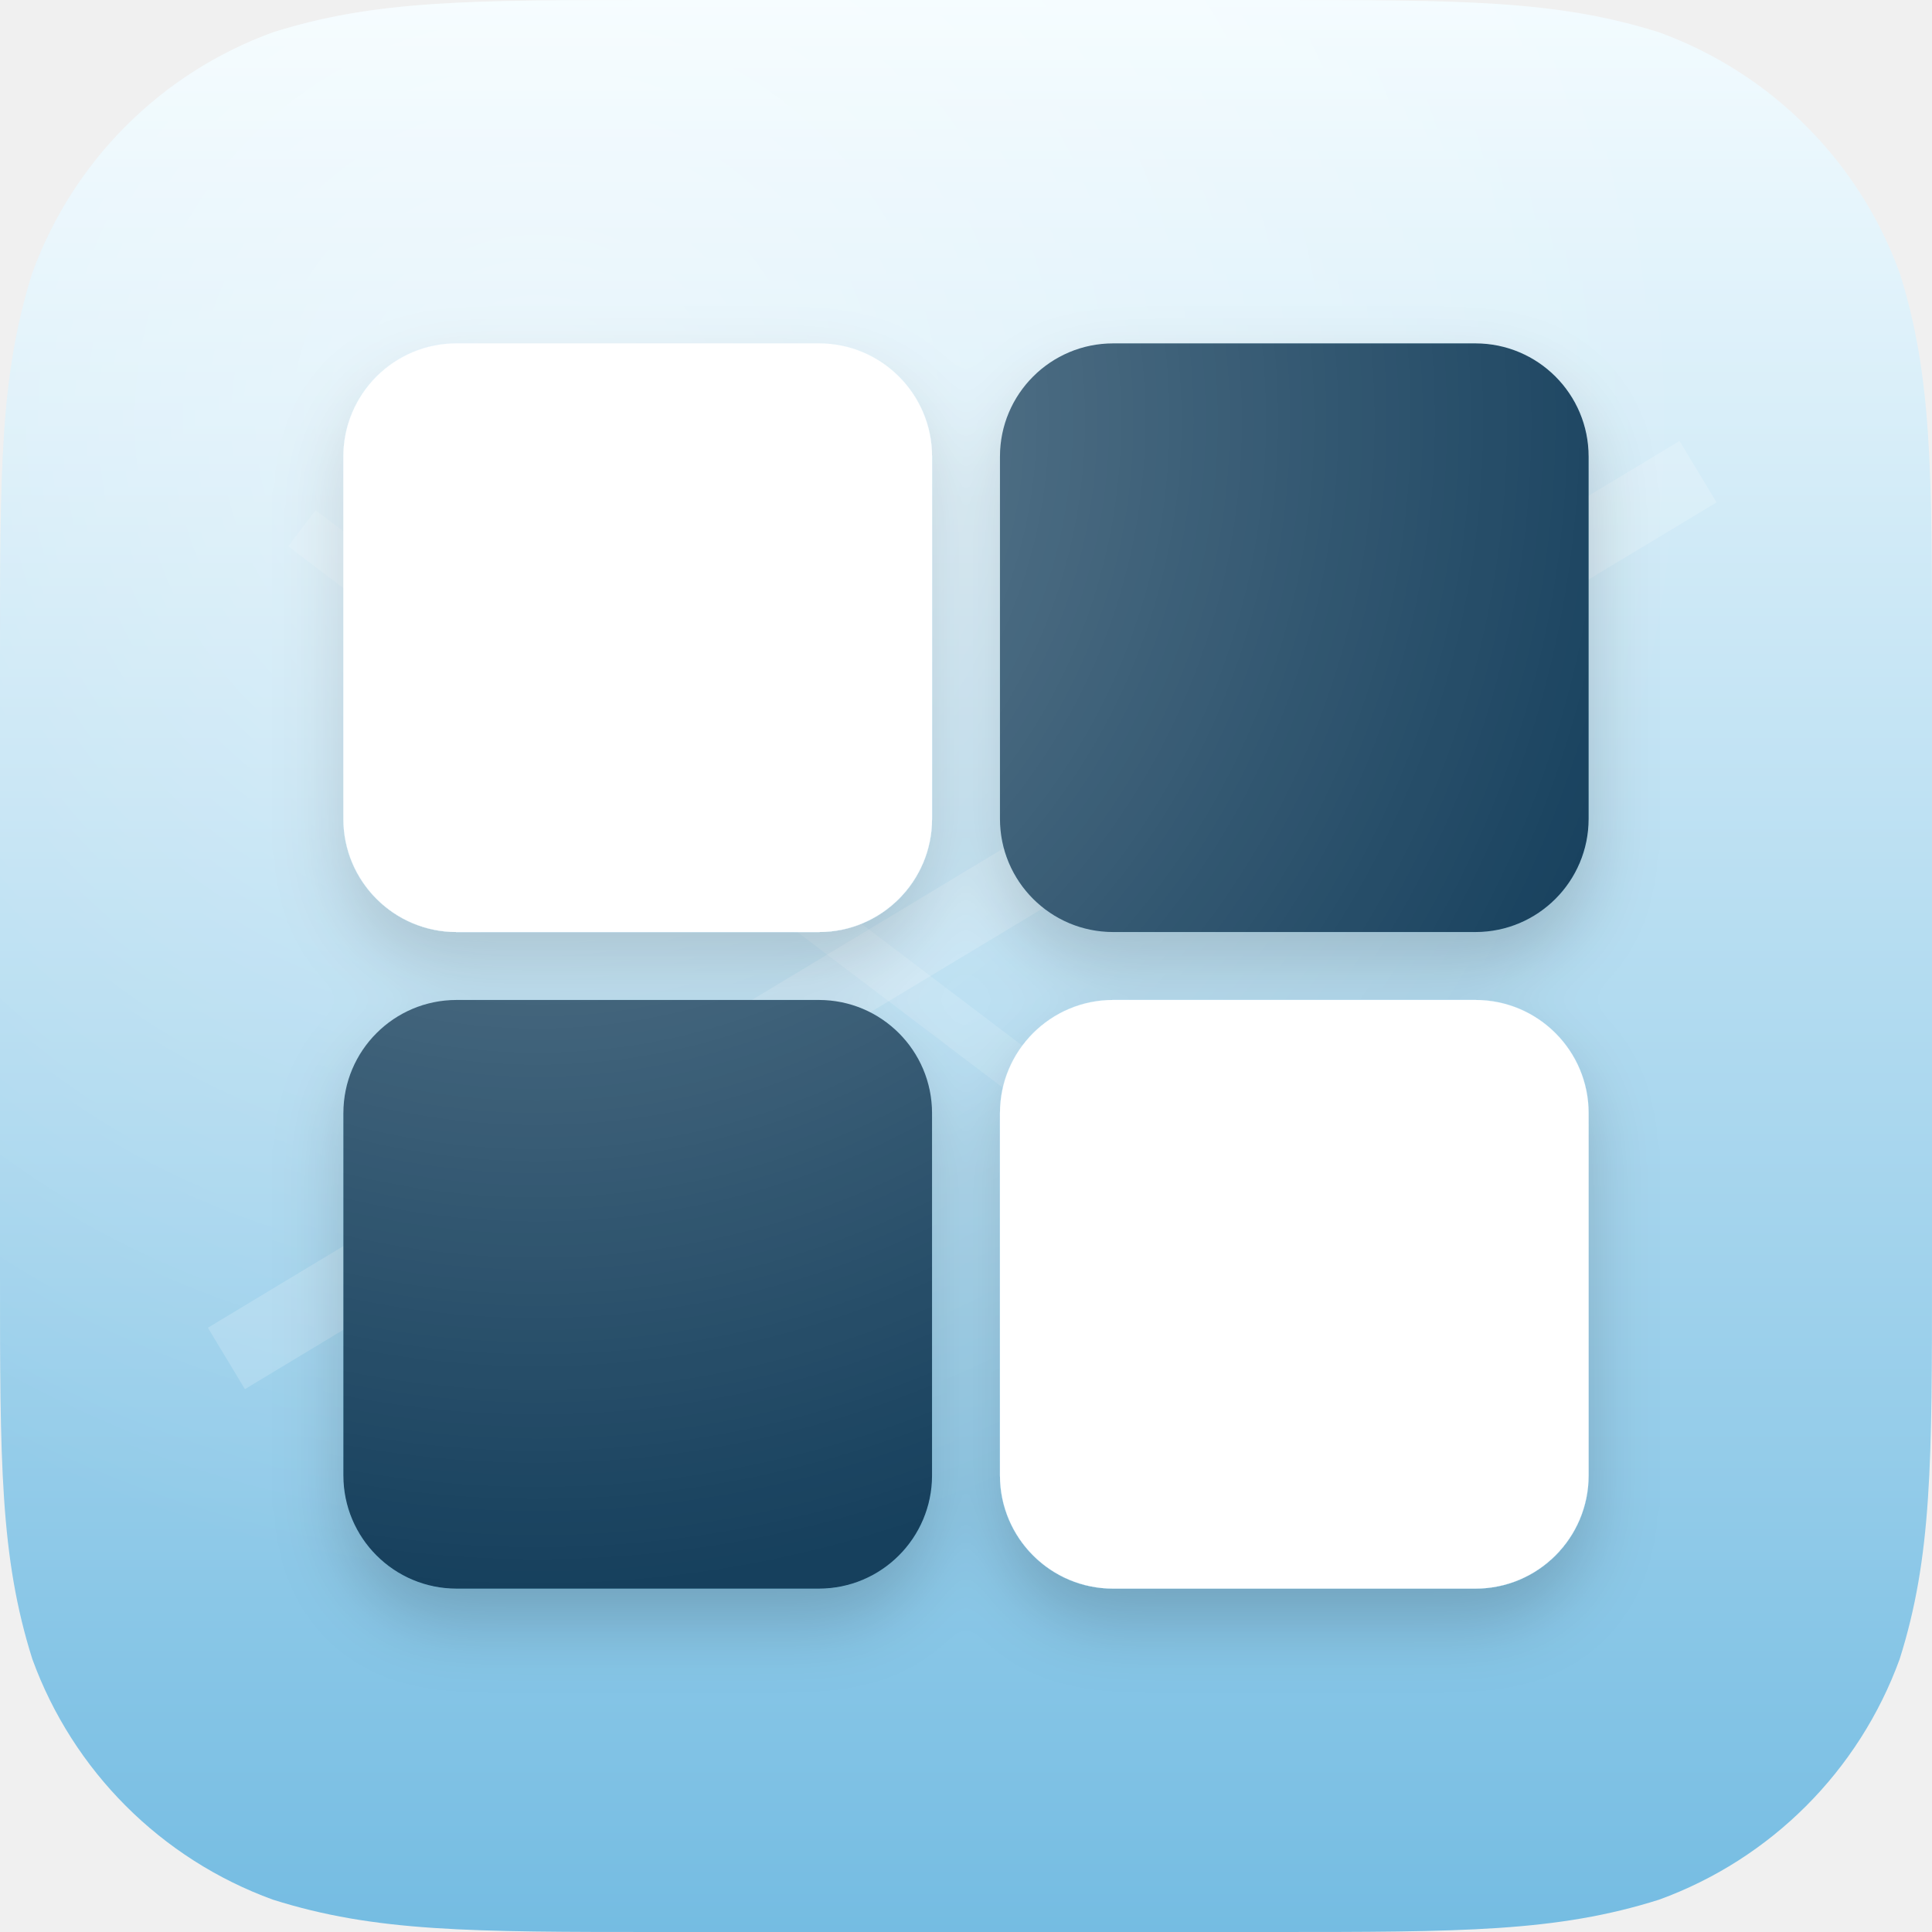
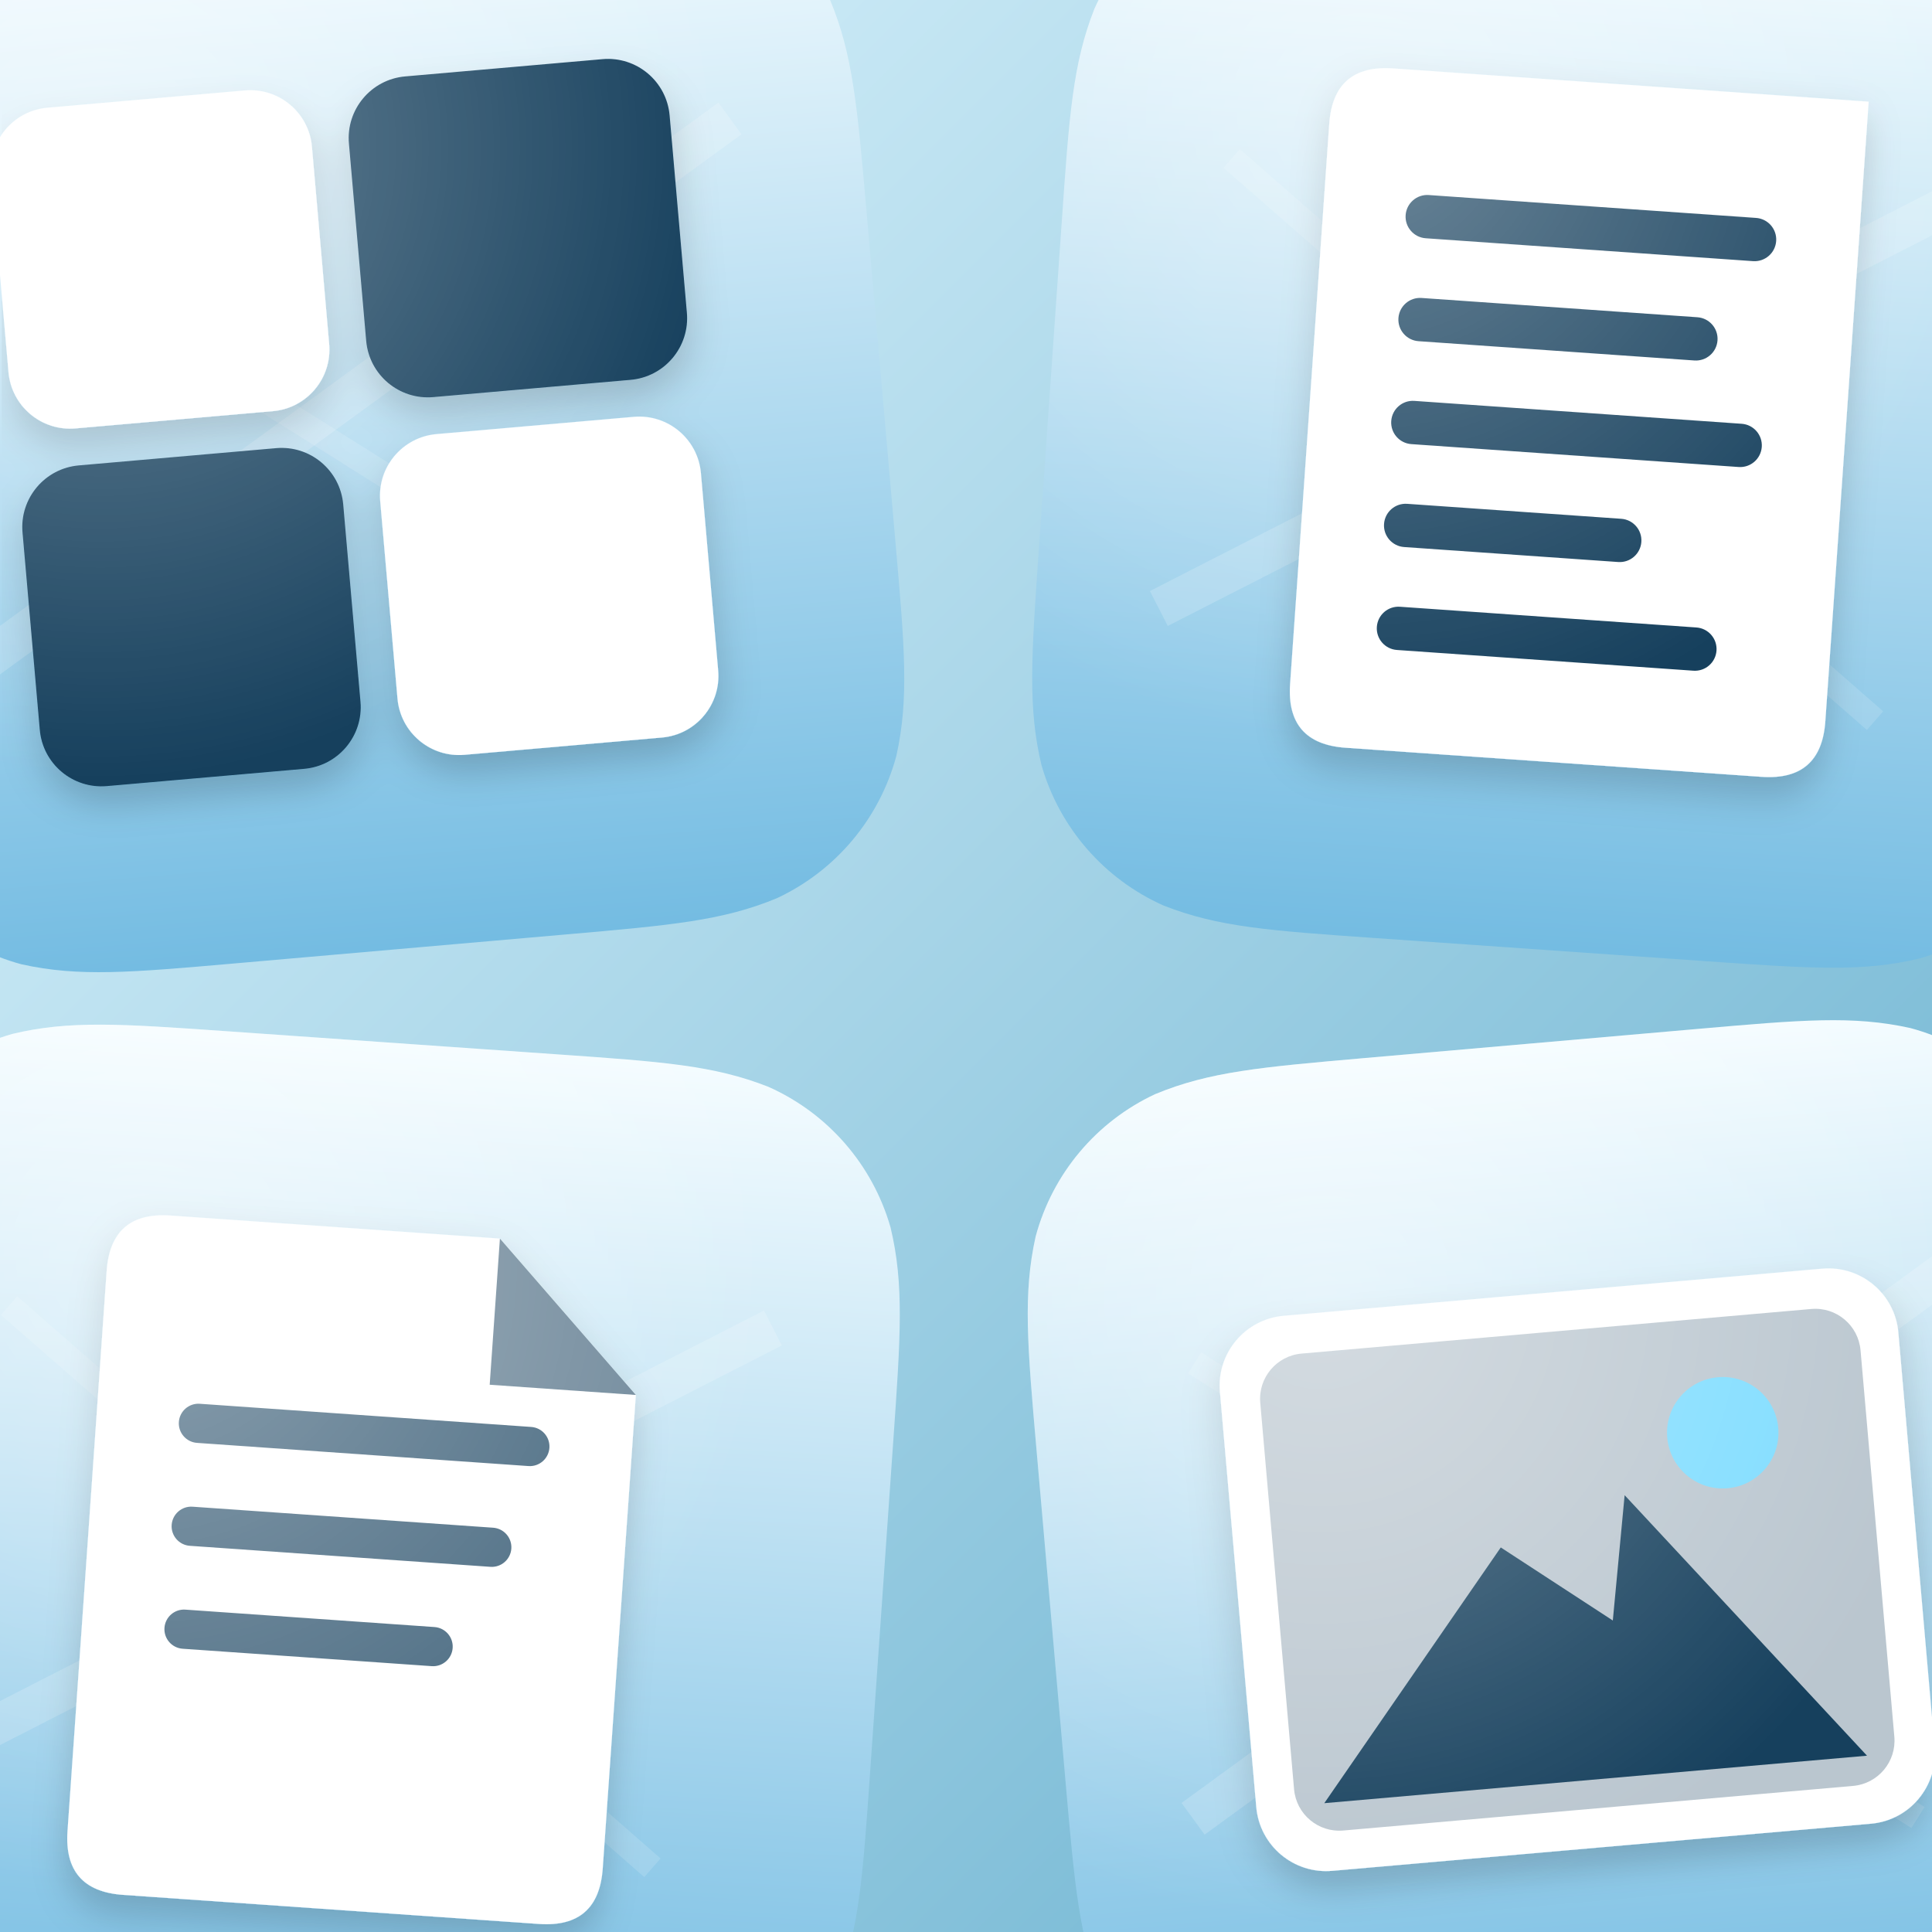
- <svg xmlns="http://www.w3.org/2000/svg" viewBox="0 0 1024 1024" width="1024" height="1024" role="img" aria-label="Arctic Dashboard">
+ <svg xmlns="http://www.w3.org/2000/svg" viewBox="0 0 1024 1024" width="1024" height="1024" role="img" aria-label="Arctic icon set preview">
  <defs>
-     <clipPath id="sq">
-       <path d="M 350.06 0 L 673.94 0 C 774.74 0 825.13 0 879.39 17.15 L 879.39 17.15 C 938.62 38.71 985.29 85.38 1006.85 144.61 C 1024 198.87 1024 249.26 1024 350.06 L 1024 673.94 C 1024 774.74 1024 825.13 1006.85 879.39 L 1006.85 879.39 C 985.29 938.62 938.62 985.29 879.39 1006.85 C 825.13 1024 774.74 1024 673.94 1024 L 350.06 1024 C 249.26 1024 198.87 1024 144.61 1006.85 L 144.61 1006.85 C 85.38 985.29 38.71 938.62 17.15 879.39 C 0 825.13 0 774.74 0 673.94 L 0 350.06 C 0 249.26 0 198.87 17.15 144.61 L 17.15 144.61 C 38.71 85.38 85.38 38.71 144.61 17.15 C 198.87 0 249.26 0 350.06 0 Z" />
-     </clipPath>
-     <linearGradient id="bgarcticdashboard" x1="0" y1="0" x2="0" y2="1">
-       <stop offset="0" stop-color="#f4fcff" />
-       <stop offset="1" stop-color="#74bce2" />
+     <linearGradient id="bgarctic" x1="0" y1="0" x2="1" y2="1">
+       <stop offset="0" stop-color="#e2f7ff" />
+       <stop offset="1" stop-color="#64aecd" />
    </linearGradient>
-     <radialGradient id="sparcticdashboard" cx="0.28" cy="0.22" r="0.6">
-       <stop offset="0" stop-color="#ffffff" stop-opacity=".38" />
-       <stop offset="1" stop-color="#ffffff" stop-opacity="0" />
-     </radialGradient>
-     <filter id="sharcticdashboard" x="-20%" y="-20%" width="140%" height="140%">
-       <feDropShadow dx="0" dy="18" stdDeviation="18" flood-color="#000" flood-opacity=".18" />
-     </filter>
  </defs>
-   <g clip-path="url(#sq)">
-     <rect width="1024" height="1024" fill="url(#bgarcticdashboard)" />
-     <path d="M120 720 L900 250" stroke="#ffffff" stroke-width="38" opacity=".18" />
-     <path d="M160 280 L820 780" stroke="#ffffff" stroke-width="24" opacity=".14" />
-     <g filter="url(#sharcticdashboard)">
-       <rect x="182" y="182" width="312" height="312" rx="60" fill="#ffffff" />
-       <rect x="530" y="182" width="312" height="312" rx="60" fill="#17415d" />
-       <rect x="182" y="530" width="312" height="312" rx="60" fill="#17415d" />
-       <rect x="530" y="530" width="312" height="312" rx="60" fill="#ffffff" />
-     </g>
-     <rect width="1024" height="1024" fill="url(#sparcticdashboard)" />
+   <rect width="1024" height="1024" fill="url(#bgarctic)" />
+   <circle cx="128" cy="120" r="210" fill="#fff" opacity=".24" />
+   <circle cx="918" cy="884" r="260" fill="#7ddcff" opacity=".20" />
+   <g transform="rotate(-5 188 224)">
+     <svg viewBox="0 0 1024 1024" width="560" height="560" x="-92" y="-56" aria-hidden="true">
+       <defs>
+         <clipPath id="sq">
+           <path d="M 350.06 0 L 673.94 0 C 774.74 0 825.13 0 879.39 17.15 L 879.39 17.15 C 938.62 38.71 985.29 85.38 1006.85 144.61 C 1024 198.87 1024 249.26 1024 350.06 L 1024 673.94 C 1024 774.74 1024 825.13 1006.85 879.39 L 1006.85 879.39 C 985.29 938.62 938.62 985.29 879.39 1006.85 C 825.13 1024 774.74 1024 673.94 1024 L 350.06 1024 C 249.26 1024 198.87 1024 144.61 1006.85 L 144.61 1006.85 C 85.38 985.29 38.71 938.62 17.15 879.39 C 0 825.13 0 774.74 0 673.94 L 0 350.06 C 0 249.26 0 198.87 17.15 144.61 L 17.15 144.61 C 38.71 85.38 85.38 38.71 144.61 17.15 C 198.87 0 249.26 0 350.06 0 Z" />
+         </clipPath>
+         <linearGradient id="bgarcticdashboard" x1="0" y1="0" x2="0" y2="1">
+           <stop offset="0" stop-color="#f4fcff" />
+           <stop offset="1" stop-color="#74bce2" />
+         </linearGradient>
+         <radialGradient id="sparcticdashboard" cx="0.28" cy="0.22" r="0.6">
+           <stop offset="0" stop-color="#ffffff" stop-opacity=".38" />
+           <stop offset="1" stop-color="#ffffff" stop-opacity="0" />
+         </radialGradient>
+         <filter id="sharcticdashboard" x="-20%" y="-20%" width="140%" height="140%">
+           <feDropShadow dx="0" dy="18" stdDeviation="18" flood-color="#000" flood-opacity=".18" />
+         </filter>
+       </defs>
+       <g clip-path="url(#sq)">
+         <rect width="1024" height="1024" fill="url(#bgarcticdashboard)" />
+         <path d="M120 720 L900 250" stroke="#ffffff" stroke-width="38" opacity=".18" />
+         <path d="M160 280 L820 780" stroke="#ffffff" stroke-width="24" opacity=".14" />
+         <g filter="url(#sharcticdashboard)">
+           <rect x="182" y="182" width="312" height="312" rx="60" fill="#ffffff" />
+           <rect x="530" y="182" width="312" height="312" rx="60" fill="#17415d" />
+           <rect x="182" y="530" width="312" height="312" rx="60" fill="#17415d" />
+           <rect x="530" y="530" width="312" height="312" rx="60" fill="#ffffff" />
+         </g>
+         <rect width="1024" height="1024" fill="url(#sparcticdashboard)" />
+       </g>
+     </svg>
+   </g>
+   <g transform="rotate(4 836 224)">
+     <svg viewBox="0 0 1024 1024" width="560" height="560" x="556" y="-56" aria-hidden="true">
+       <defs>
+         <clipPath id="sq">
+           <path d="M 350.06 0 L 673.94 0 C 774.74 0 825.13 0 879.39 17.15 L 879.39 17.15 C 938.62 38.71 985.29 85.38 1006.85 144.61 C 1024 198.87 1024 249.26 1024 350.06 L 1024 673.94 C 1024 774.74 1024 825.13 1006.85 879.39 L 1006.85 879.39 C 985.29 938.62 938.62 985.29 879.39 1006.85 C 825.13 1024 774.74 1024 673.94 1024 L 350.06 1024 C 249.26 1024 198.87 1024 144.61 1006.85 L 144.61 1006.85 C 85.38 985.29 38.71 938.62 17.15 879.39 C 0 825.13 0 774.74 0 673.94 L 0 350.06 C 0 249.26 0 198.87 17.15 144.61 L 17.15 144.61 C 38.71 85.38 85.38 38.71 144.61 17.15 C 198.87 0 249.26 0 350.06 0 Z" />
+         </clipPath>
+         <linearGradient id="bgarcticposts" x1="0" y1="0" x2="0" y2="1">
+           <stop offset="0" stop-color="#f4fcff" />
+           <stop offset="1" stop-color="#74bce2" />
+         </linearGradient>
+         <radialGradient id="sparcticposts" cx="0.28" cy="0.22" r="0.6">
+           <stop offset="0" stop-color="#ffffff" stop-opacity=".38" />
+           <stop offset="1" stop-color="#ffffff" stop-opacity="0" />
+         </radialGradient>
+         <filter id="sharcticposts" x="-20%" y="-20%" width="140%" height="140%">
+           <feDropShadow dx="0" dy="18" stdDeviation="18" flood-color="#000" flood-opacity=".18" />
+         </filter>
+       </defs>
+       <g clip-path="url(#sq)">
+         <rect width="1024" height="1024" fill="url(#bgarcticposts)" />
+         <path d="M120 720 L900 250" stroke="#ffffff" stroke-width="38" opacity=".18" />
+         <path d="M160 280 L820 780" stroke="#ffffff" stroke-width="24" opacity=".14" />
+         <g filter="url(#sharcticposts)">
+           <path d="M 310 182 L 772 182 L 772 182 L 772 784 Q 772 842 714 842 L 310 842 Q 252 842 252 784 L 252 240 Q 252 182 310 182 Z" fill="#ffffff" />
+           <rect x="332" y="302" width="360" height="42" rx="21" fill="#17415d" />
+           <rect x="332" y="402" width="310" height="42" rx="21" fill="#17415d" />
+           <rect x="332" y="502" width="360" height="42" rx="21" fill="#17415d" />
+           <rect x="332" y="602" width="250" height="42" rx="21" fill="#17415d" />
+           <rect x="332" y="702" width="330" height="42" rx="21" fill="#17415d" />
+         </g>
+         <rect width="1024" height="1024" fill="url(#sparcticposts)" />
+       </g>
+     </svg>
+   </g>
+   <g transform="rotate(4 188 832)">
+     <svg viewBox="0 0 1024 1024" width="560" height="560" x="-92" y="552" aria-hidden="true">
+       <defs>
+         <clipPath id="sq">
+           <path d="M 350.06 0 L 673.94 0 C 774.74 0 825.13 0 879.39 17.15 L 879.39 17.15 C 938.62 38.71 985.29 85.38 1006.85 144.61 C 1024 198.87 1024 249.26 1024 350.06 L 1024 673.94 C 1024 774.74 1024 825.13 1006.85 879.39 L 1006.85 879.39 C 985.29 938.62 938.62 985.29 879.39 1006.85 C 825.13 1024 774.74 1024 673.94 1024 L 350.06 1024 C 249.26 1024 198.87 1024 144.61 1006.85 L 144.61 1006.85 C 85.38 985.29 38.71 938.62 17.15 879.39 C 0 825.13 0 774.74 0 673.94 L 0 350.06 C 0 249.26 0 198.87 17.15 144.61 L 17.15 144.61 C 38.71 85.38 85.38 38.71 144.61 17.15 C 198.87 0 249.26 0 350.06 0 Z" />
+         </clipPath>
+         <linearGradient id="bgarcticpages" x1="0" y1="0" x2="0" y2="1">
+           <stop offset="0" stop-color="#f4fcff" />
+           <stop offset="1" stop-color="#74bce2" />
+         </linearGradient>
+         <radialGradient id="sparcticpages" cx="0.28" cy="0.22" r="0.6">
+           <stop offset="0" stop-color="#ffffff" stop-opacity=".38" />
+           <stop offset="1" stop-color="#ffffff" stop-opacity="0" />
+         </radialGradient>
+         <filter id="sharcticpages" x="-20%" y="-20%" width="140%" height="140%">
+           <feDropShadow dx="0" dy="18" stdDeviation="18" flood-color="#000" flood-opacity=".18" />
+         </filter>
+       </defs>
+       <g clip-path="url(#sq)">
+         <rect width="1024" height="1024" fill="url(#bgarcticpages)" />
+         <path d="M120 720 L900 250" stroke="#ffffff" stroke-width="38" opacity=".18" />
+         <path d="M160 280 L820 780" stroke="#ffffff" stroke-width="24" opacity=".14" />
+         <g filter="url(#sharcticpages)">
+           <path d="M 310 182 L 630 182 L 772 324 L 772 784 Q 772 842 714 842 L 310 842 Q 252 842 252 784 L 252 240 Q 252 182 310 182 Z" fill="#ffffff" />
+           <path d="M 630 182 L 772 324 L 630 324 Z" fill="#17415d" opacity=".62" />
+           <rect x="332" y="362" width="360" height="38" rx="19" fill="#17415d" opacity=".78" />
+           <rect x="332" y="462" width="330" height="38" rx="19" fill="#17415d" opacity=".78" />
+           <rect x="332" y="562" width="280" height="38" rx="19" fill="#17415d" opacity=".78" />
+         </g>
+         <rect width="1024" height="1024" fill="url(#sparcticpages)" />
+       </g>
+     </svg>
+   </g>
+   <g transform="rotate(-5 836 832)">
+     <svg viewBox="0 0 1024 1024" width="560" height="560" x="556" y="552" aria-hidden="true">
+       <defs>
+         <clipPath id="sq">
+           <path d="M 350.06 0 L 673.94 0 C 774.74 0 825.13 0 879.39 17.15 L 879.39 17.15 C 938.62 38.71 985.29 85.38 1006.85 144.61 C 1024 198.87 1024 249.26 1024 350.06 L 1024 673.94 C 1024 774.74 1024 825.13 1006.85 879.39 L 1006.85 879.39 C 985.29 938.62 938.62 985.29 879.39 1006.85 C 825.13 1024 774.74 1024 673.94 1024 L 350.06 1024 C 249.26 1024 198.87 1024 144.61 1006.85 L 144.61 1006.85 C 85.38 985.29 38.71 938.62 17.15 879.39 C 0 825.13 0 774.74 0 673.94 L 0 350.06 C 0 249.26 0 198.87 17.15 144.61 L 17.15 144.61 C 38.71 85.38 85.38 38.71 144.61 17.15 C 198.87 0 249.26 0 350.06 0 Z" />
+         </clipPath>
+         <linearGradient id="bgarcticmedia" x1="0" y1="0" x2="0" y2="1">
+           <stop offset="0" stop-color="#f4fcff" />
+           <stop offset="1" stop-color="#74bce2" />
+         </linearGradient>
+         <radialGradient id="sparcticmedia" cx="0.28" cy="0.22" r="0.6">
+           <stop offset="0" stop-color="#ffffff" stop-opacity=".38" />
+           <stop offset="1" stop-color="#ffffff" stop-opacity="0" />
+         </radialGradient>
+         <filter id="sharcticmedia" x="-20%" y="-20%" width="140%" height="140%">
+           <feDropShadow dx="0" dy="18" stdDeviation="18" flood-color="#000" flood-opacity=".18" />
+         </filter>
+       </defs>
+       <g clip-path="url(#sq)">
+         <rect width="1024" height="1024" fill="url(#bgarcticmedia)" />
+         <path d="M120 720 L900 250" stroke="#ffffff" stroke-width="38" opacity=".18" />
+         <path d="M160 280 L820 780" stroke="#ffffff" stroke-width="24" opacity=".14" />
+         <g filter="url(#sharcticmedia)">
+           <rect x="182" y="242" width="660" height="540" rx="68" fill="#ffffff" />
+           <rect x="220" y="280" width="584" height="464" rx="44" fill="#17415d" opacity=".30" />
+           <circle cx="664" cy="392" r="54" fill="#7ddcff" />
+           <path d="M 248 716 L 440 484 L 542 564 L 564 444 L 776 716 Z" fill="#17415d" />
+         </g>
+         <rect width="1024" height="1024" fill="url(#sparcticmedia)" />
+       </g>
+     </svg>
  </g>
</svg>
